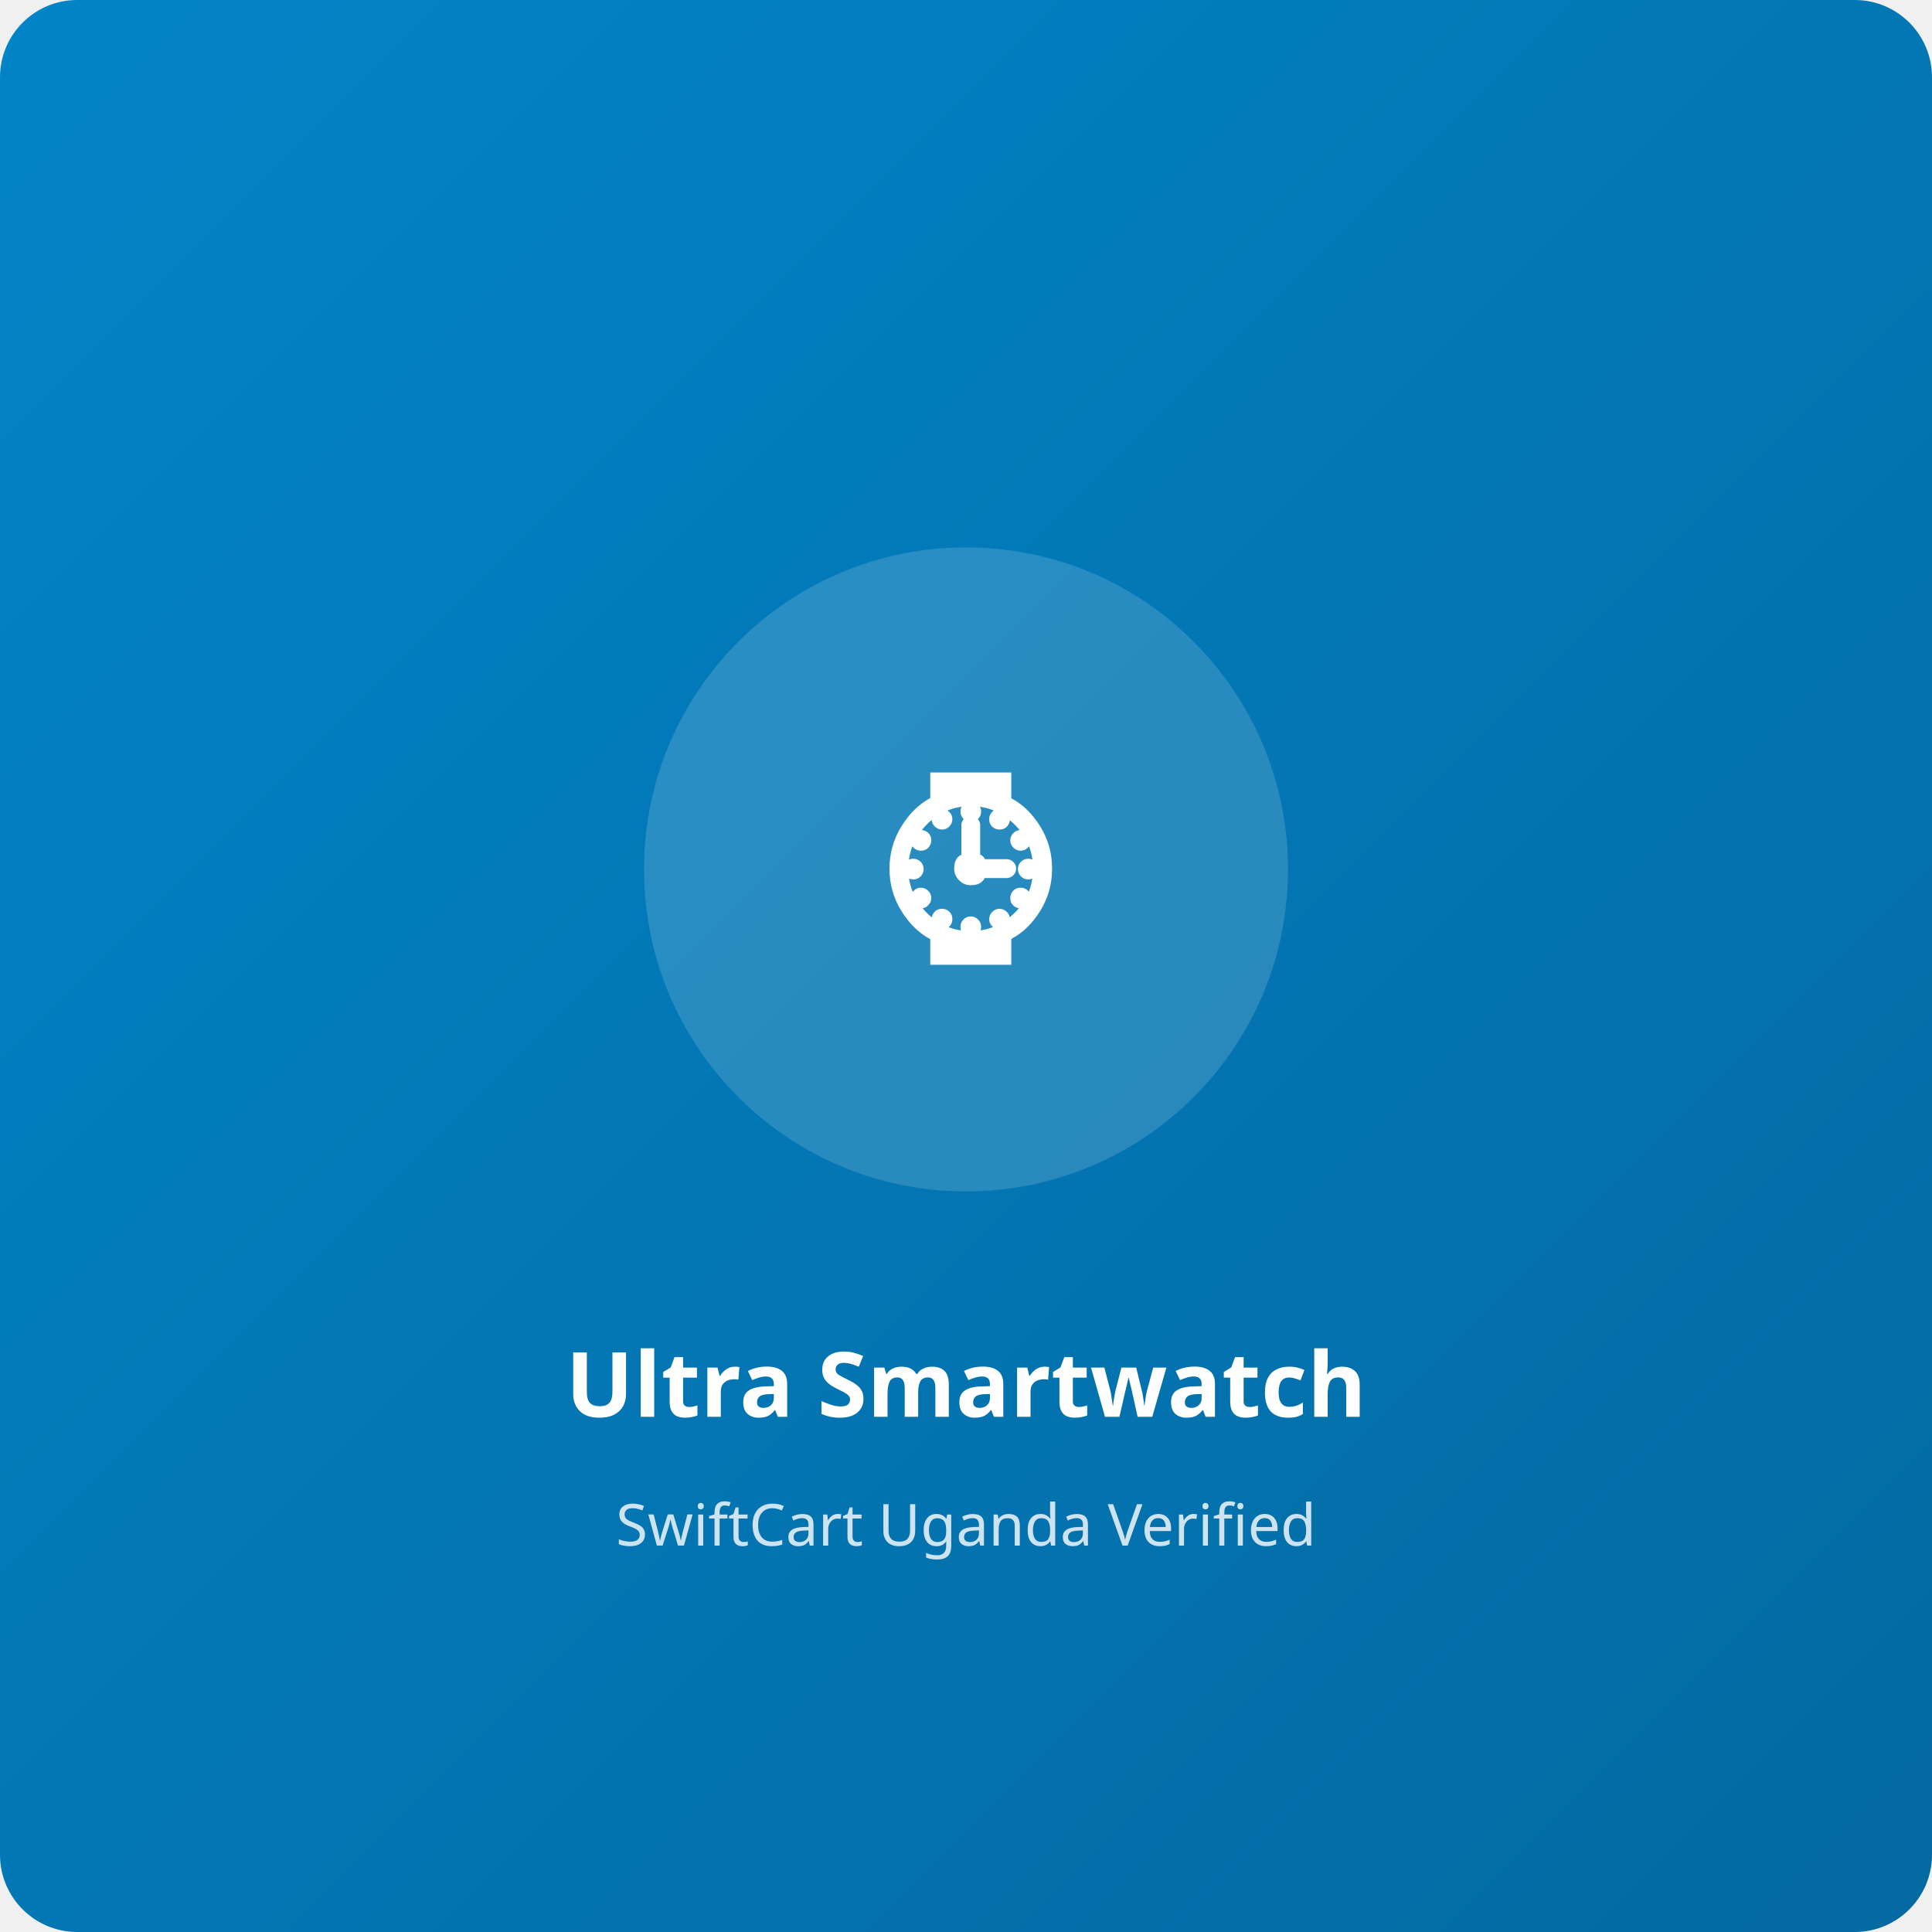
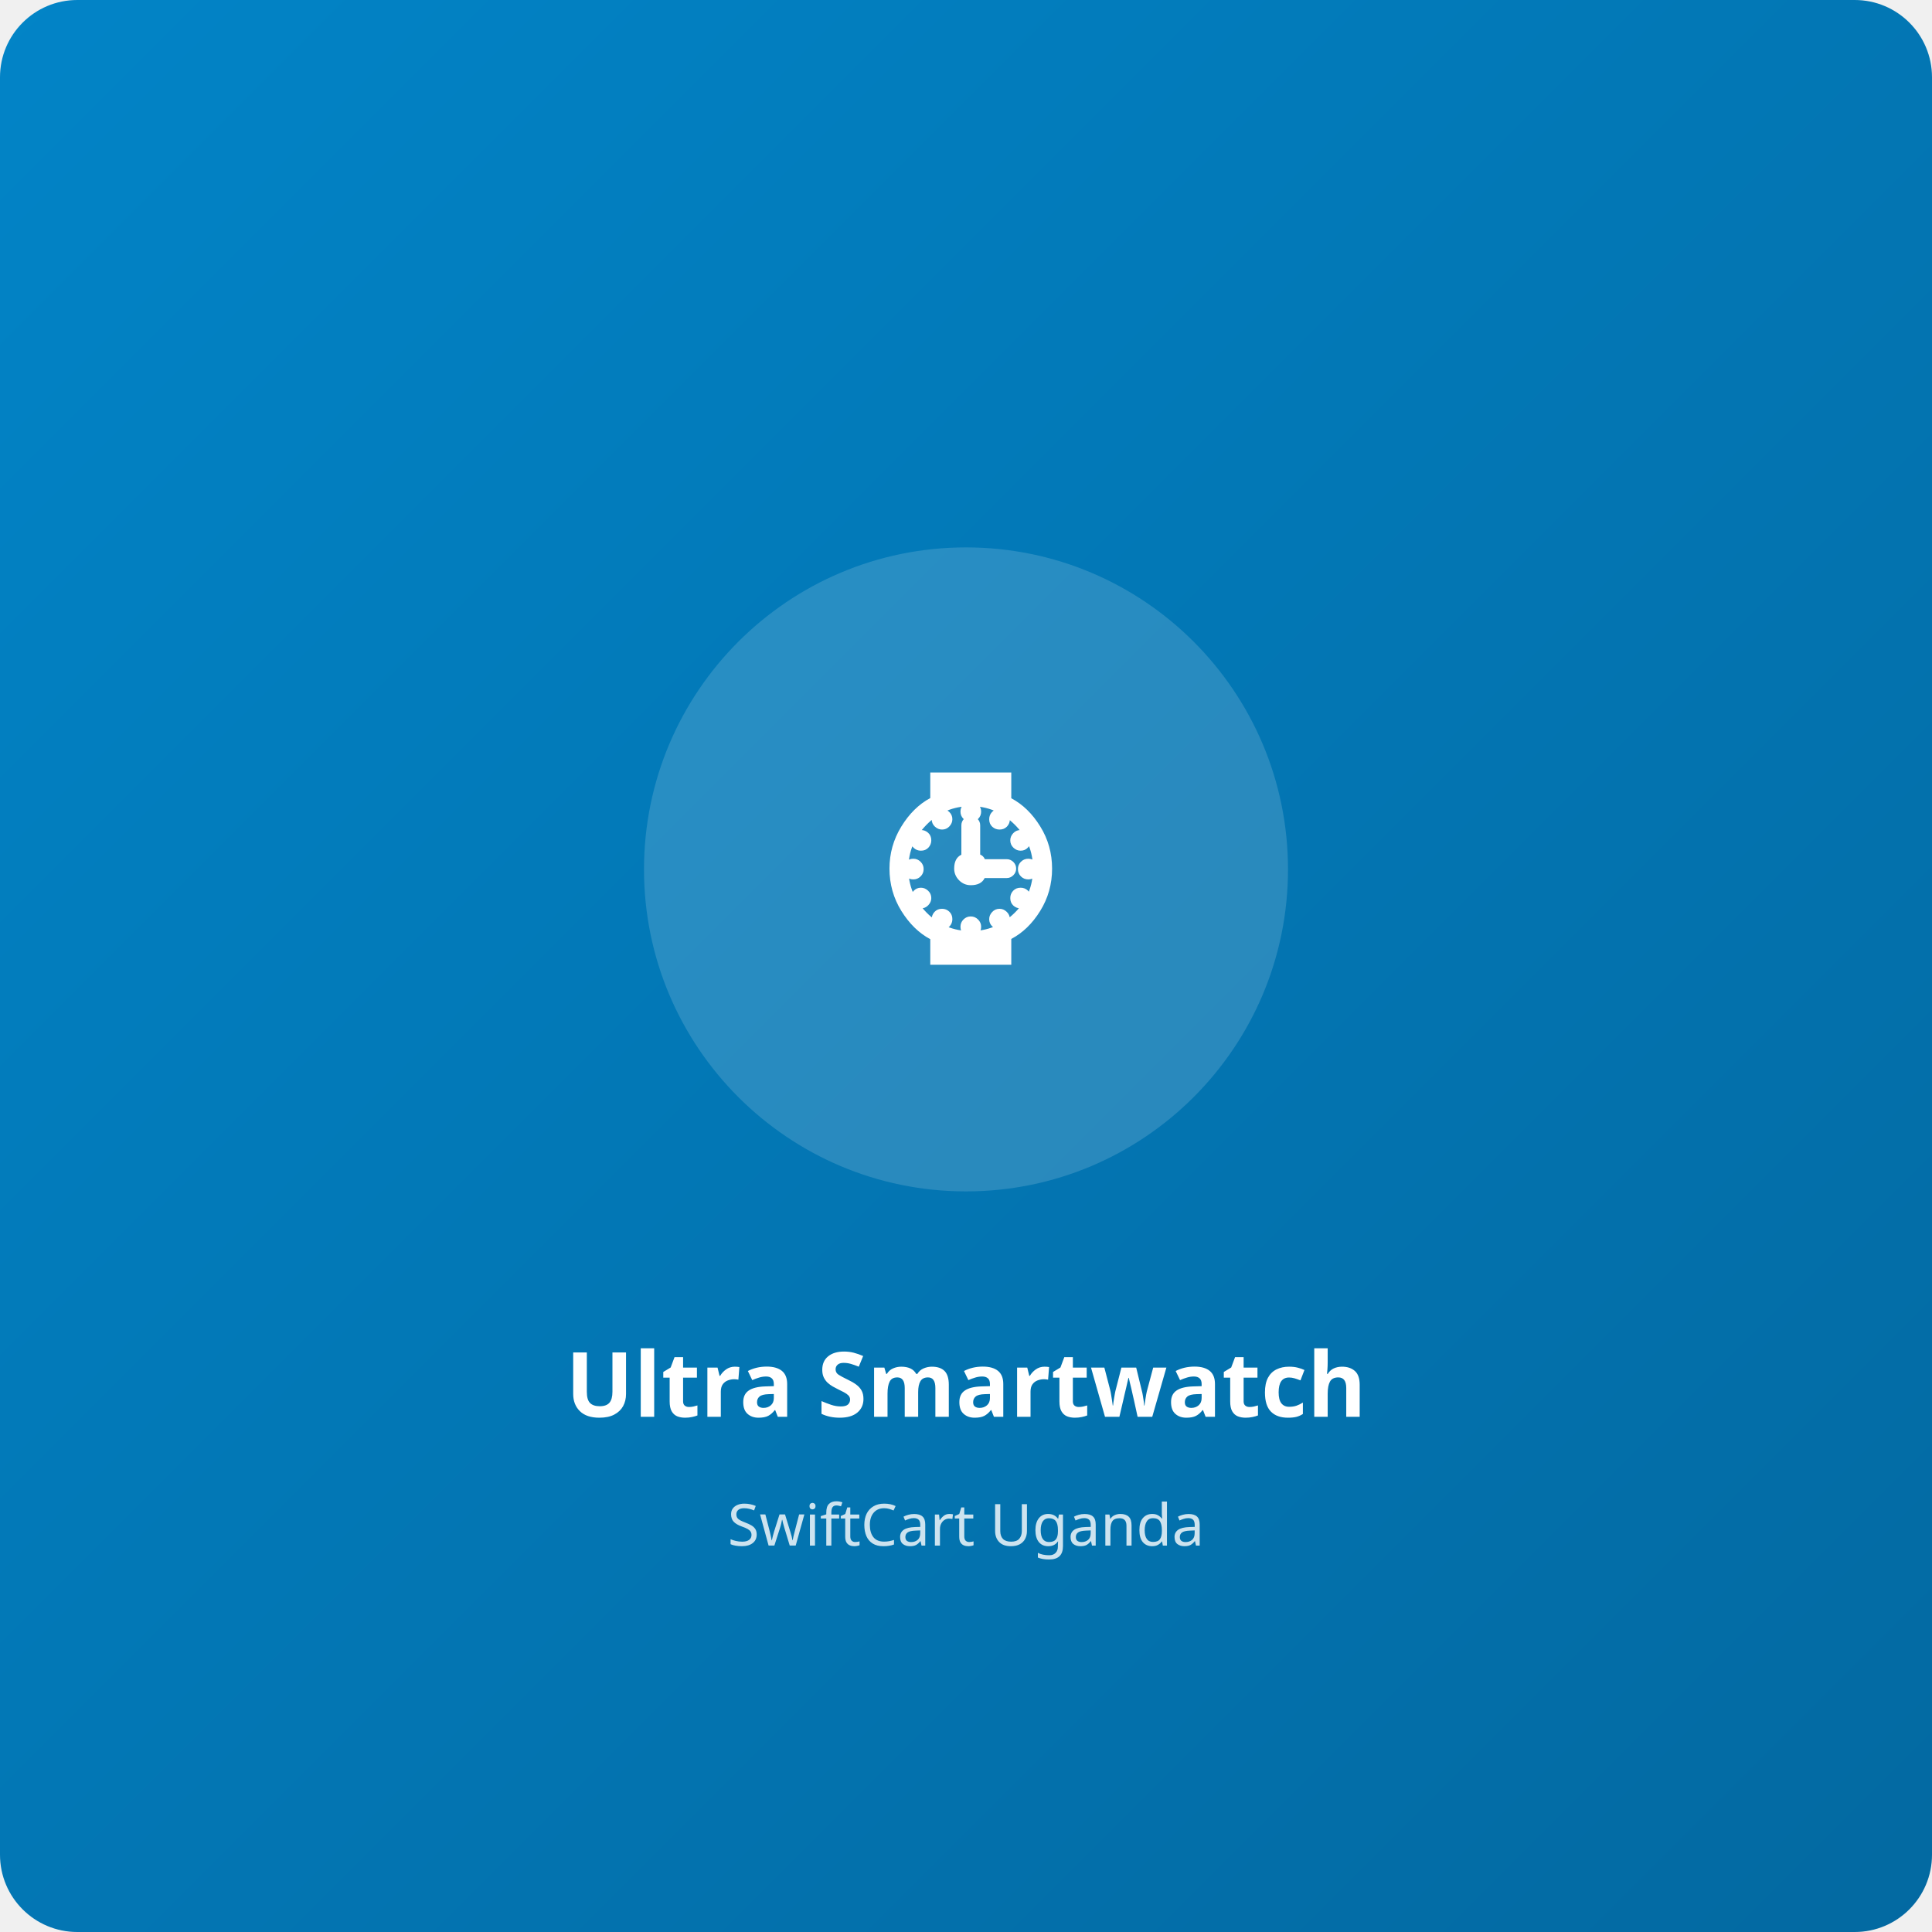
<svg xmlns="http://www.w3.org/2000/svg" width="600" height="600" viewBox="0 0 600 600">
  <defs>
-     <linearGradient id="grad" x1="0%" y1="0%" x2="100%" y2="100%">
+     <linearGradient id="grad_Ultra_Smartwatch" x1="0%" y1="0%" x2="100%" y2="100%">
      <stop offset="0%" stop-color="#0284C7" />
      <stop offset="100%" stop-color="#0369A1" />
    </linearGradient>
  </defs>
-   <rect width="600" height="600" fill="url(#grad)" rx="24" />
+   <rect width="600" height="600" fill="url(#grad_Ultra_Smartwatch)" rx="24" />
  <circle cx="300" cy="270" r="100" fill="#ffffff" fill-opacity="0.15" />
  <text x="300" y="295" font-family="'Plus Jakarta Sans', sans-serif" font-size="72" font-weight="bold" fill="#ffffff" text-anchor="middle">⌚</text>
  <text x="300" y="440" font-family="'Plus Jakarta Sans', sans-serif" font-size="28" font-weight="700" fill="#ffffff" text-anchor="middle">Ultra Smartwatch</text>
-   <text x="300" y="480" font-family="'Plus Jakarta Sans', sans-serif" font-size="18" fill="#ffffff" fill-opacity="0.8" text-anchor="middle">SwiftCart Uganda Verified</text>
+   <text x="300" y="480" font-family="'Plus Jakarta Sans', sans-serif" font-size="18" fill="#ffffff" fill-opacity="0.8" text-anchor="middle">SwiftCart Uganda</text>
</svg>
